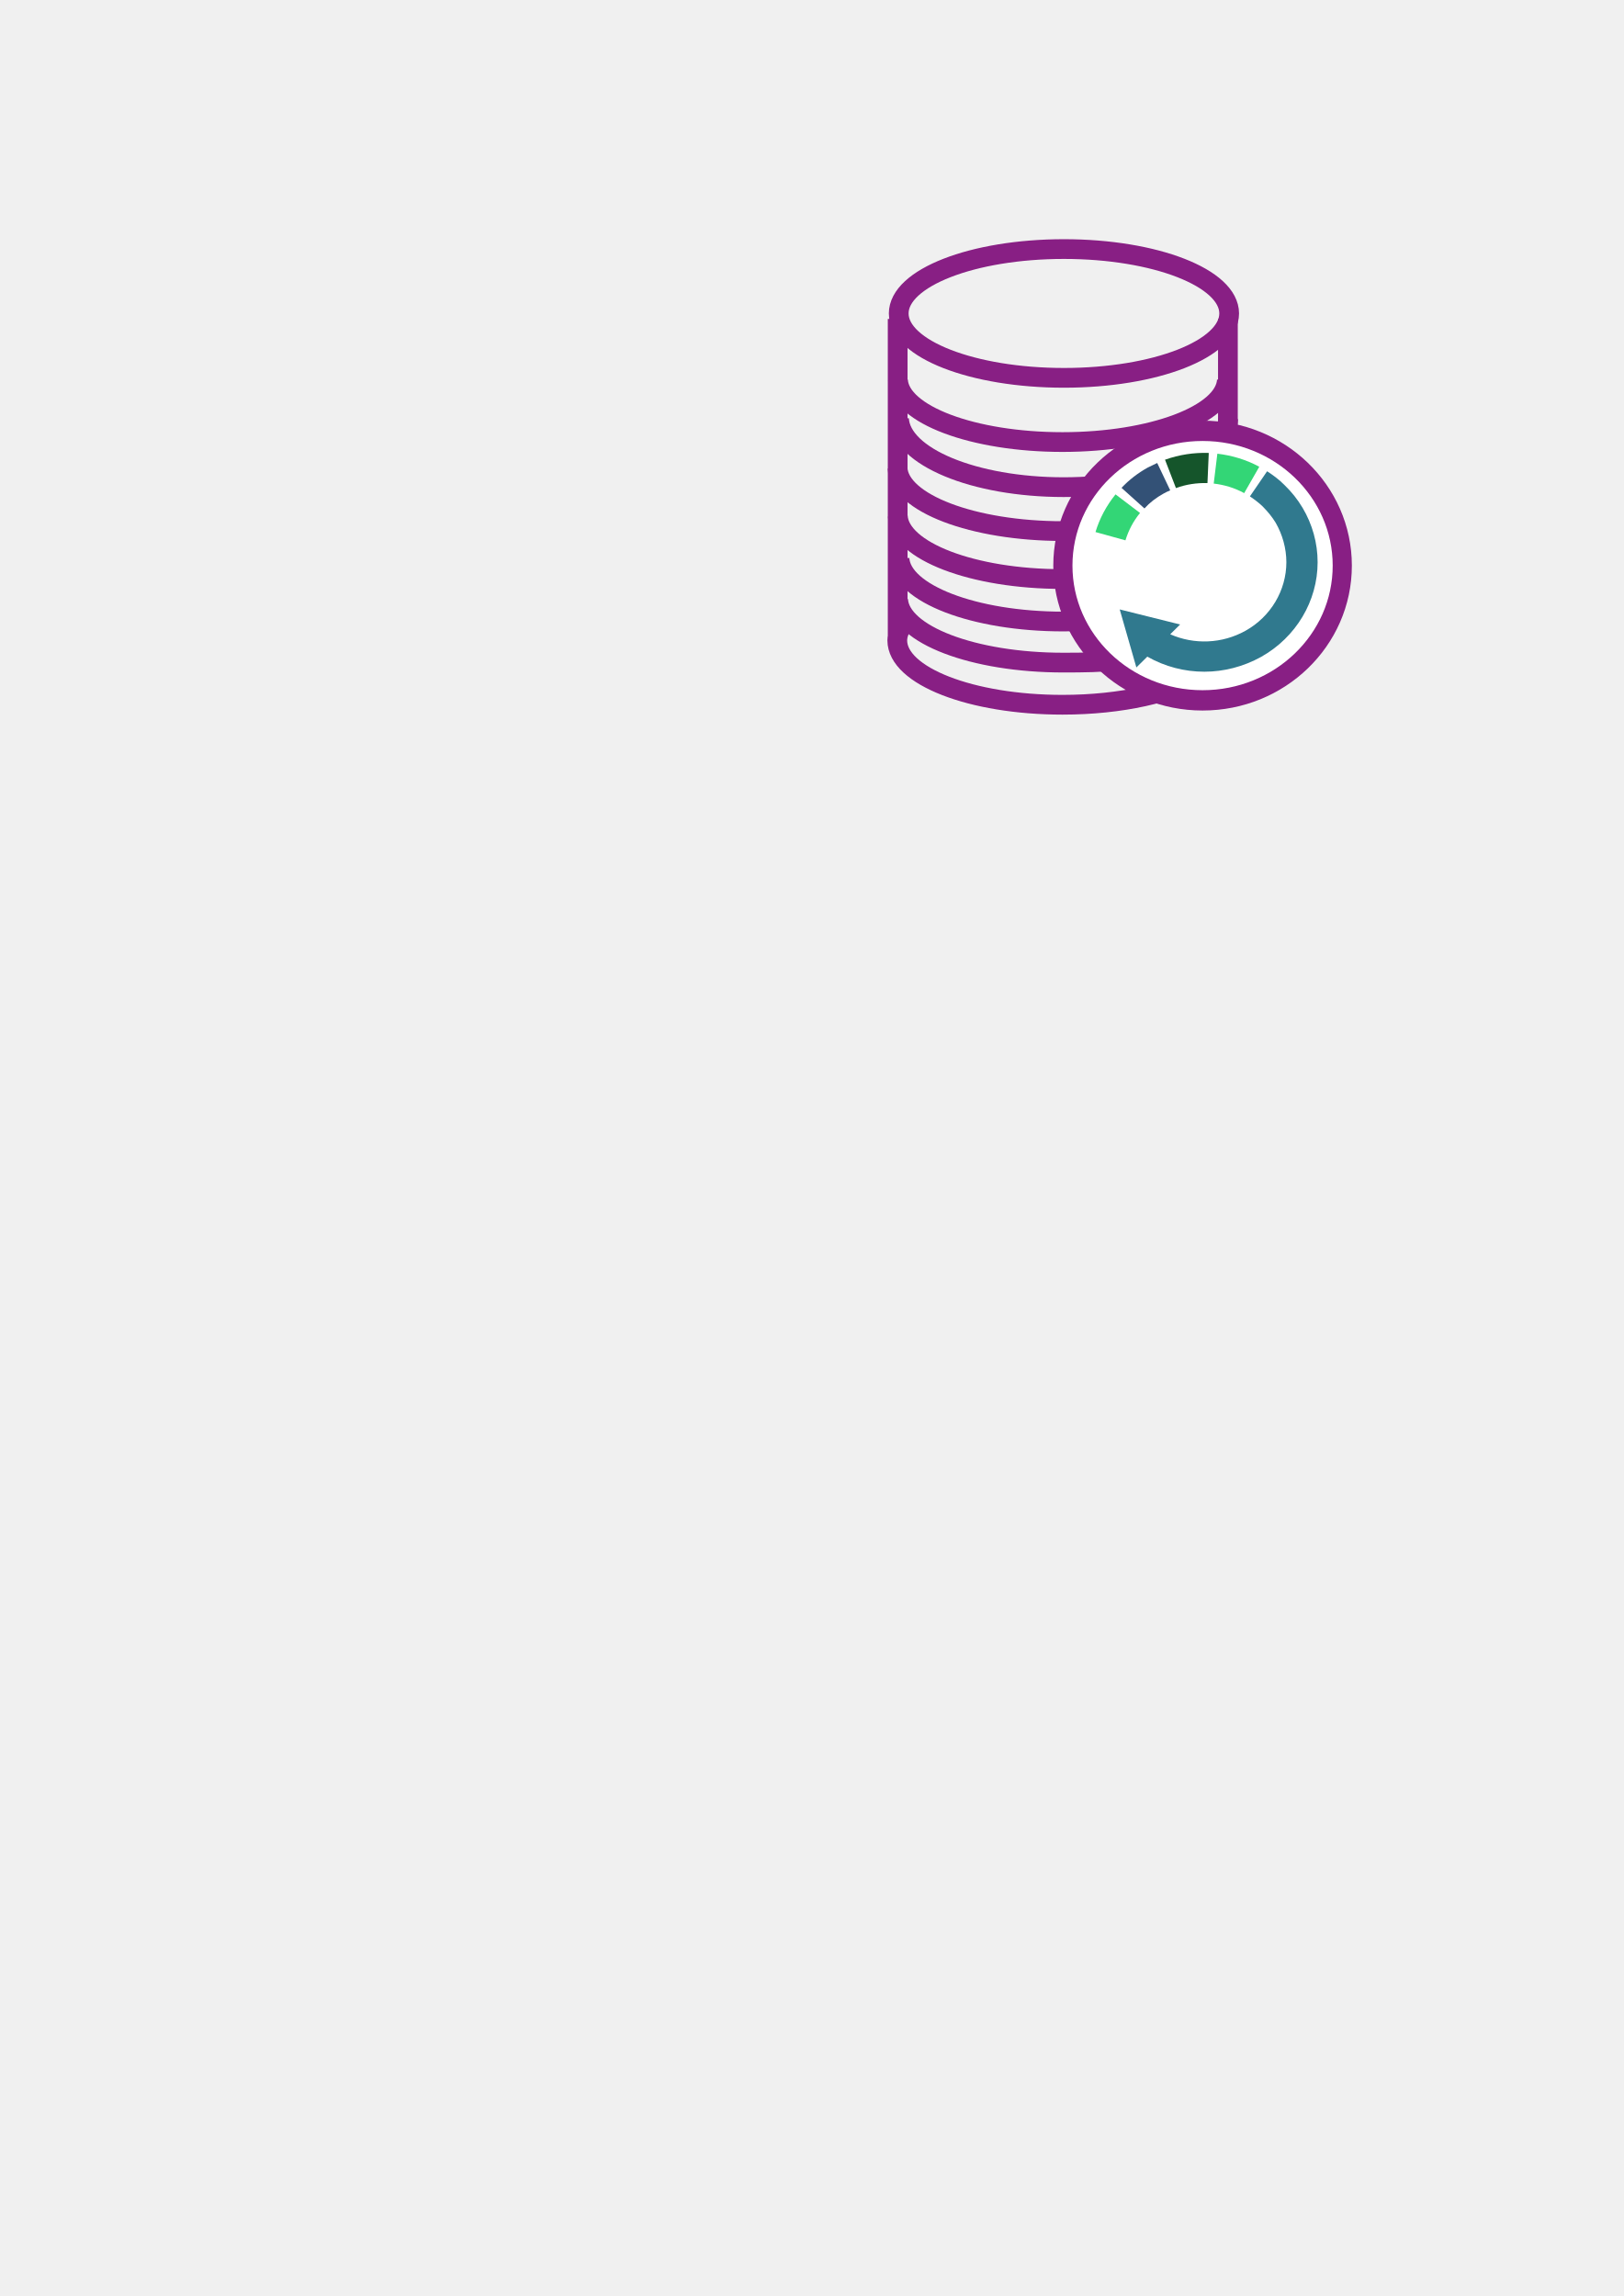
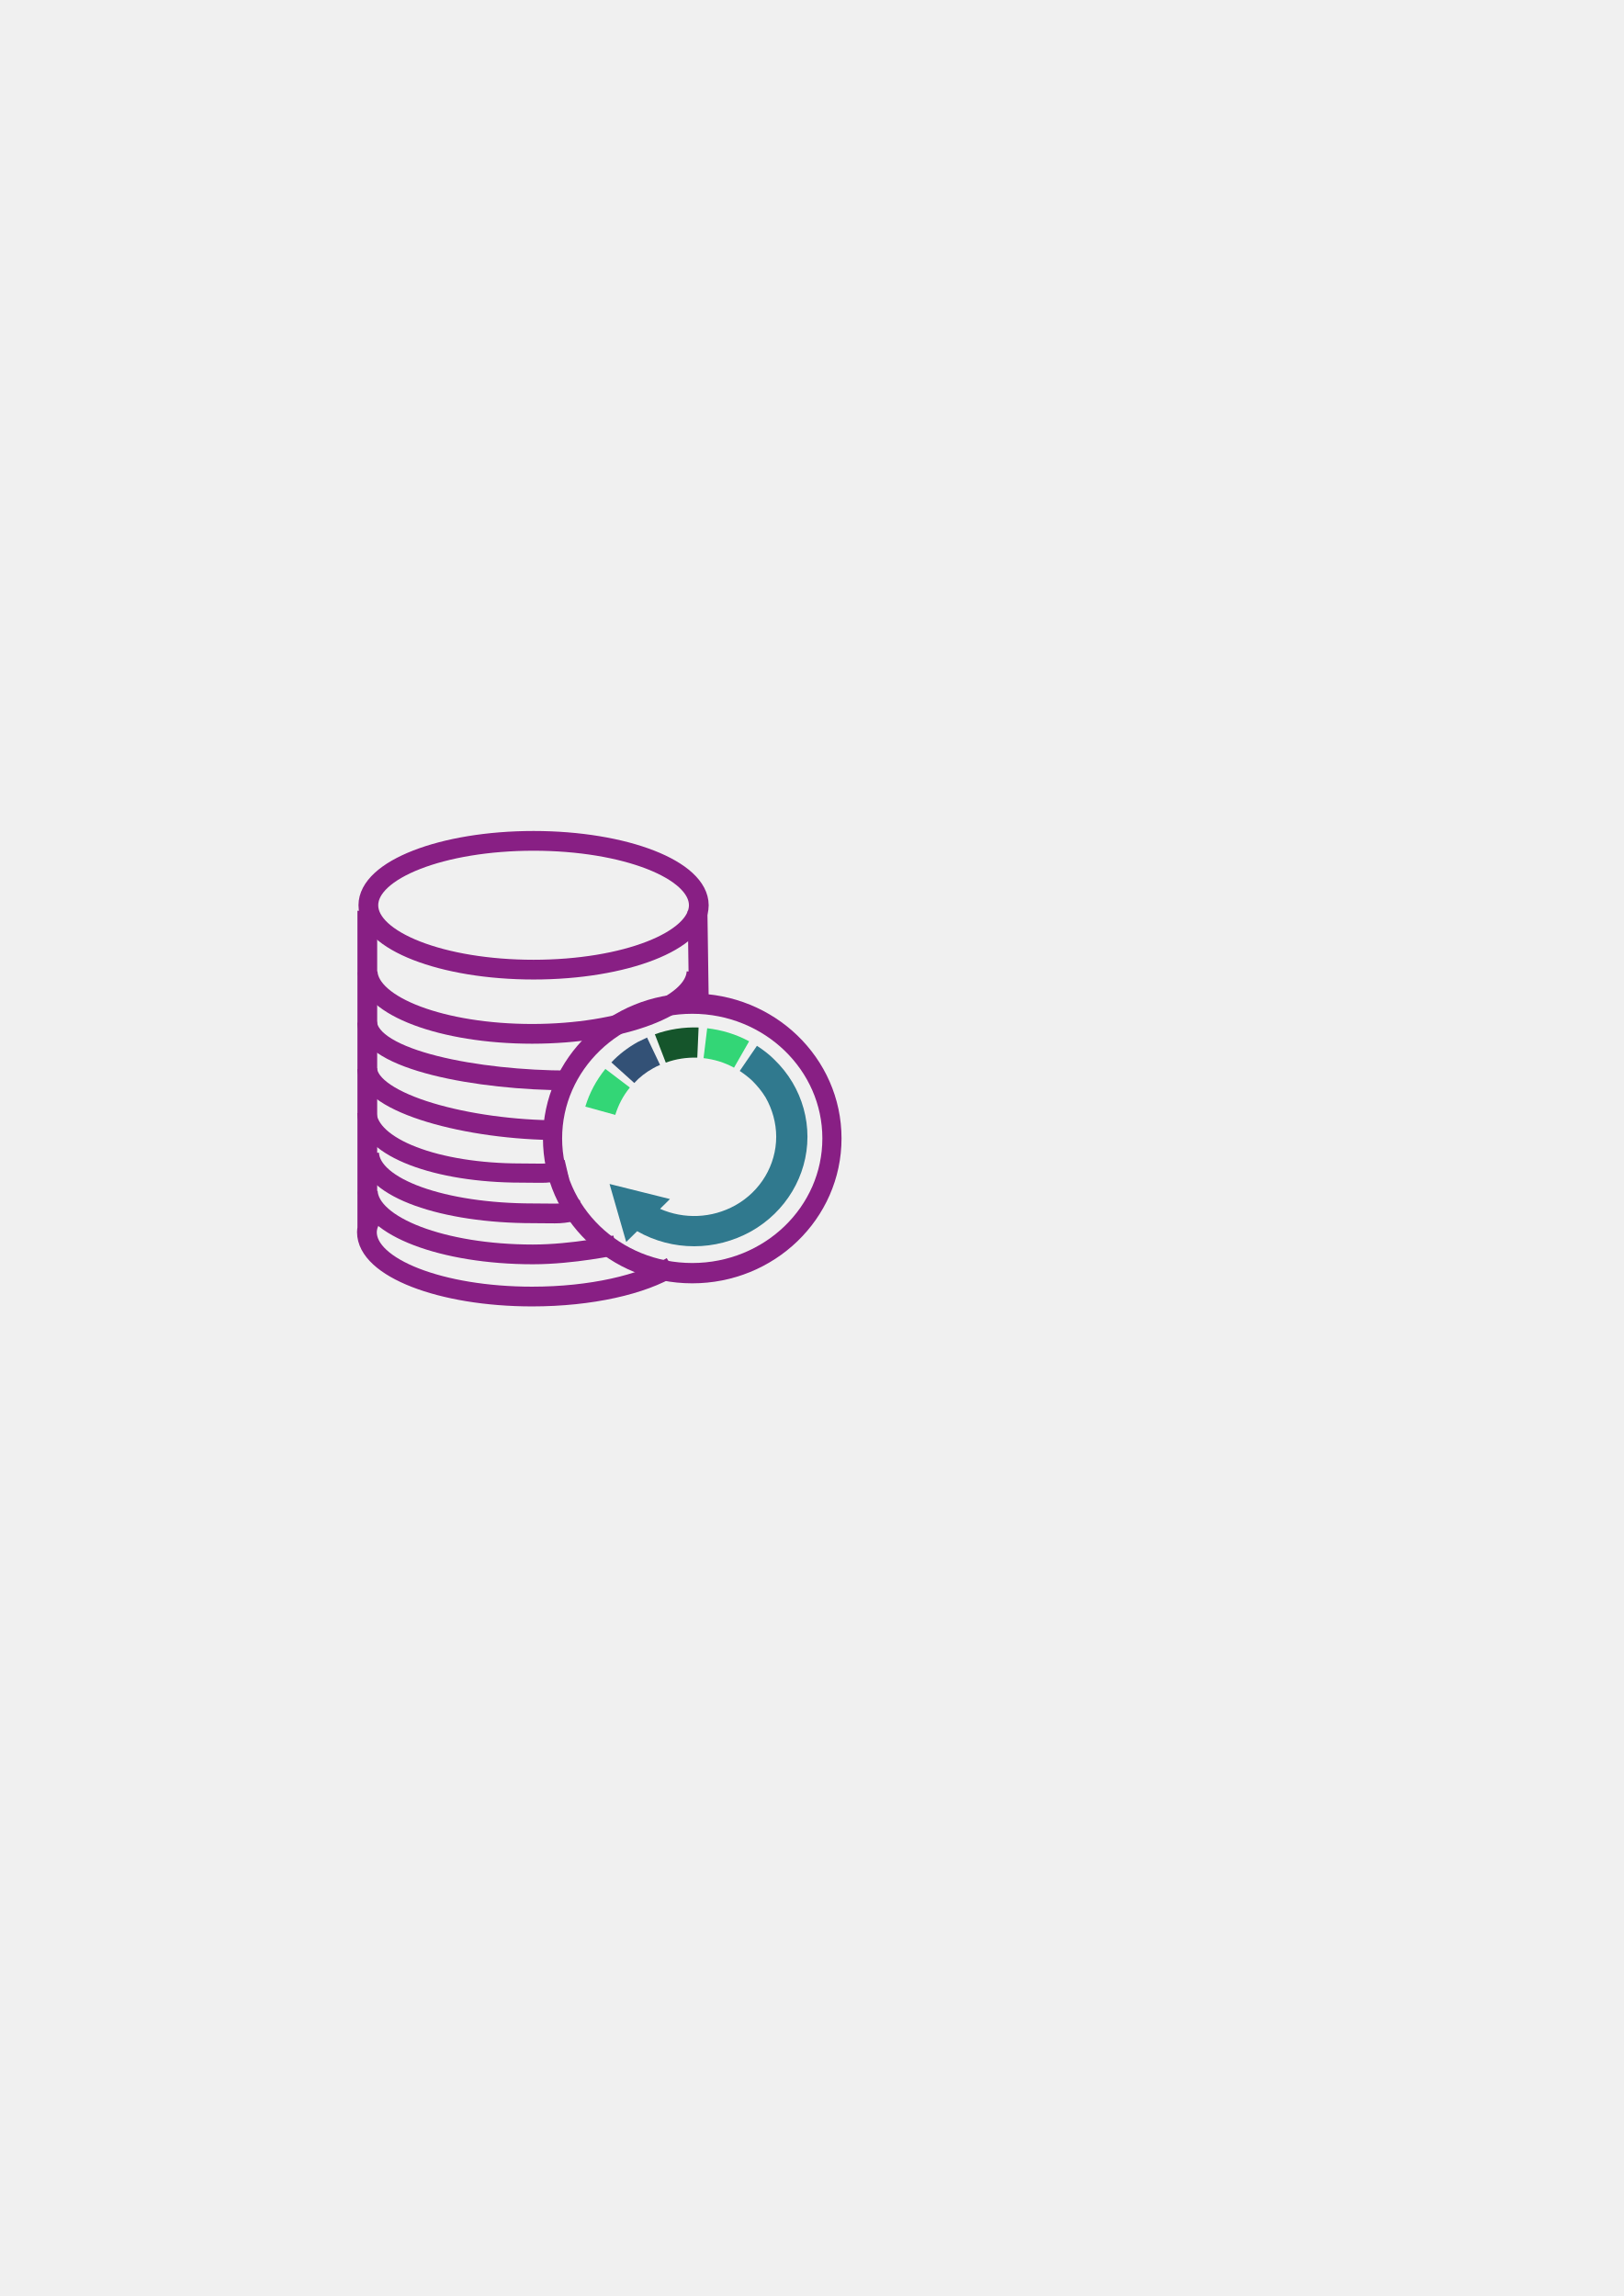
<svg xmlns="http://www.w3.org/2000/svg" width="210mm" height="297mm" viewBox="0 0 210 297" version="1.1" id="svg14112">
  <defs id="defs14106" />
  <g id="layer1">
    <g id="g975" transform="translate(-54.80718,17.51221)">
-       <g id="g1033">
-         <g style="stroke:#881f84;stroke-width:2.553;stroke-miterlimit:4;stroke-dasharray:none;stroke-opacity:1" id="g10448-7" transform="translate(74.50503,-30.86447)">
-           <g id="g10436-2" style="fill:none;fill-opacity:1;stroke:#881f84;stroke-width:2.553;stroke-miterlimit:4;stroke-dasharray:none;stroke-opacity:1">
-             <g style="fill:none;fill-opacity:1;stroke:#881f84;stroke-width:2.553;stroke-miterlimit:4;stroke-dasharray:none;stroke-opacity:1" id="g5598-9-8" transform="translate(84.31959,-87.6488)">
-               <path style="opacity:1;fill:none;fill-opacity:1;fill-rule:nonzero;stroke:#881f84;stroke-width:2.553;stroke-miterlimit:4;stroke-dasharray:none;stroke-dashoffset:0;stroke-opacity:1" d="m 12.082,142.257 v 40.444 h 0.173 c -0.141,0.376 -0.216,0.754 -0.224,1.134 -1.94e-4,4.6 9.567,8.329 21.369,8.329 7.608,0 14.288,-1.55 18.074,-3.884 m 3.319,-27.836 v -18.186" id="rect821-2-84-2" />
-               <ellipse cx="33.587" cy="141.548" rx="21.369" ry="8.329" style="opacity:1;fill:none;fill-opacity:1;fill-rule:nonzero;stroke:#881f84;stroke-width:2.553;stroke-miterlimit:4;stroke-dasharray:none;stroke-dashoffset:0;stroke-opacity:1" id="path829-9-81-9" />
-               <path id="path5008-5-0-9" d="m 12.141,178.562 c 0.248,4.528 9.733,8.149 21.353,8.151 5.215,-0.002 9.481,-0.099 13.711,-1.946" style="opacity:1;fill:none;fill-opacity:1;fill-rule:nonzero;stroke:#881f84;stroke-width:2.553;stroke-miterlimit:4;stroke-dasharray:none;stroke-dashoffset:0;stroke-opacity:1" />
-               <path id="path5008-6-3-6" d="m 12.314,173.245 c 0.246,4.529 9.653,8.151 21.177,8.153 3.74,-0.001 7.256,-0.384 10.308,-1.054" style="opacity:1;fill:none;fill-opacity:1;fill-rule:nonzero;stroke:#881f84;stroke-width:2.553;stroke-miterlimit:4;stroke-dasharray:none;stroke-dashoffset:0;stroke-opacity:1" />
-               <path id="path5008-2-0-0" d="m 12.097,167.751 c 0.247,4.529 9.703,8.151 21.287,8.153 2.822,-9.7e-4 5.517,-0.217 7.984,-0.608" style="opacity:1;fill:none;fill-opacity:1;fill-rule:nonzero;stroke:#881f84;stroke-width:2.553;stroke-miterlimit:4;stroke-dasharray:none;stroke-dashoffset:0;stroke-opacity:1" />
-               <path id="path5008-9-4-2" d="m 12.067,161.55 c 0.248,4.528 9.75,8.149 21.39,8.151 3.471,-0.001 6.751,-0.324 9.652,-0.897" style="opacity:1;fill:none;fill-opacity:1;fill-rule:nonzero;stroke:#881f84;stroke-width:2.553;stroke-miterlimit:4;stroke-dasharray:none;stroke-dashoffset:0;stroke-opacity:1" />
-               <path id="path5008-1-44-7" d="m 12.253,155.163 c 0.247,4.918 9.705,8.851 21.292,8.854 11.584,-0.004 21.038,-3.937 21.285,-8.854" style="opacity:1;fill:none;fill-opacity:1;fill-rule:nonzero;stroke:#881f84;stroke-width:2.553;stroke-miterlimit:4;stroke-dasharray:none;stroke-dashoffset:0;stroke-opacity:1" />
-               <path id="path5008-27-4-6" d="m 12.123,150.171 c 0.247,4.451 9.697,8.01 21.273,8.012 11.574,-0.004 21.02,-3.562 21.267,-8.012" style="opacity:1;fill:none;fill-opacity:1;fill-rule:nonzero;stroke:#881f84;stroke-width:2.553;stroke-miterlimit:4;stroke-dasharray:none;stroke-dashoffset:0;stroke-opacity:1" />
+       <g id="g945">
+         <g transform="translate(-65.98119,74.32143)" id="g924">
+           <path id="path2-3-3-6" style="fill:#15552b;fill-opacity:1;stroke-width:0.1;stroke-miterlimit:4;stroke-dasharray:none" d="m 210.973,44.976 0.168,-3.899 c -1.92,-0.065 -3.839,0.227 -5.658,0.877 l 1.415,3.671 c 1.313,-0.487 2.694,-0.682 4.075,-0.65 z" />
+           <path id="path4-3-2-7" style="fill:#335176;fill-opacity:1;stroke-width:0.1;stroke-miterlimit:4;stroke-dasharray:none" d="m 205.281,46.34 c 0.269,-0.162 0.573,-0.292 0.876,-0.422 l -1.684,-3.541 -1.212,0.585 c -1.28,0.715 -2.425,1.592 -3.402,2.632 l 2.964,2.664 c 0.674,-0.747 1.516,-1.397 2.459,-1.917 z" />
+           <path id="path6-3-1-5" style="fill:#33d676;fill-opacity:1;stroke-width:0.1;stroke-miterlimit:4;stroke-dasharray:none" d="m 202.25,48.842 -3.166,-2.404 c -1.179,1.462 -2.054,3.087 -2.593,4.873 l 3.873,1.072 c 0.404,-1.3 1.01,-2.469 1.886,-3.541 z" />
+           <path id="path8-8-5-3" style="fill:#33d676;fill-opacity:1;stroke-width:0.1;stroke-miterlimit:4;stroke-dasharray:none" d="m 217.675,42.864 c -1.684,-0.91 -3.503,-1.462 -5.422,-1.689 l -0.471,3.866 c 1.381,0.162 2.694,0.552 3.94,1.235 z" />
+           <path id="path10-6-9-5" style="fill:#30798e;fill-opacity:1;stroke-width:0.1;stroke-miterlimit:4;stroke-dasharray:none" d="m 223.266,48.16 c -0.64,-1.072 -1.415,-2.047 -2.324,-2.924 -0.674,-0.682 -1.448,-1.267 -2.256,-1.787 l -2.223,3.249 c 0.573,0.39 1.145,0.812 1.65,1.3 0.64,0.65 1.212,1.332 1.684,2.112 0.876,1.527 1.381,3.314 1.381,5.101 0,3.639 -2.021,7.05 -5.288,8.87 -3.031,1.689 -6.635,1.819 -9.733,0.455 l 1.28,-1.267 -7.813,-1.949 2.155,7.505 1.415,-1.397 c 2.29,1.3 4.816,1.949 7.376,1.949 2.526,0 5.052,-0.65 7.342,-1.917 4.513,-2.534 7.308,-7.213 7.308,-12.249 0,-2.469 -0.674,-4.906 -1.953,-7.05 z" />
+         </g>
+         <g style="fill:#ffffff;fill-opacity:0;stroke:#881f84;stroke-width:2.553;stroke-miterlimit:4;stroke-dasharray:none;stroke-opacity:1" id="g10448-8" transform="translate(5.910879,45.687)">
+           <g id="g10436-7" style="fill:#ffffff;fill-opacity:0;stroke:#881f84;stroke-width:2.553;stroke-miterlimit:4;stroke-dasharray:none;stroke-opacity:1">
+             <g style="fill:#ffffff;fill-opacity:0;stroke:#881f84;stroke-width:2.553;stroke-miterlimit:4;stroke-dasharray:none;stroke-opacity:1" id="g5598-9-0" transform="translate(84.31959,-87.6488)">
+               <path style="opacity:1;fill:#ffffff;fill-opacity:0;fill-rule:nonzero;stroke:#881f84;stroke-width:2.553;stroke-miterlimit:4;stroke-dasharray:none;stroke-dashoffset:0;stroke-opacity:1" d="m 12.082,142.257 v 40.444 h 0.173 c -0.141,0.376 -0.216,0.754 -0.224,1.134 -1.94e-4,4.6 9.567,8.329 21.369,8.329 7.608,0 14.288,-1.55 18.074,-3.884 m 3.508,-32.939 -0.189,-13.084" id="rect821-2-84-4" />
+               <ellipse cx="33.587" cy="141.548" rx="21.369" ry="8.329" style="opacity:1;fill:#ffffff;fill-opacity:0;fill-rule:nonzero;stroke:#881f84;stroke-width:2.553;stroke-miterlimit:4;stroke-dasharray:none;stroke-dashoffset:0;stroke-opacity:1" id="path829-9-81-8" />
+               <path id="path5008-5-0-0" d="m 12.141,178.562 c 0.248,4.528 9.733,8.149 21.353,8.151 5.215,-0.002 10.688,-1.19 10.688,-1.19" style="opacity:1;fill:#ffffff;fill-opacity:0;fill-rule:nonzero;stroke:#881f84;stroke-width:2.553;stroke-miterlimit:4;stroke-dasharray:none;stroke-dashoffset:0;stroke-opacity:1" />
+               <path id="path5008-6-3-4" d="m 12.314,173.623 c 0.246,4.529 9.653,7.773 21.177,7.775 3.74,-0.001 3.287,0.183 6.34,-0.487" style="opacity:1;fill:#ffffff;fill-opacity:0;fill-rule:nonzero;stroke:#881f84;stroke-width:2.553;stroke-miterlimit:4;stroke-dasharray:none;stroke-dashoffset:0;stroke-opacity:1" />
+               <path id="path5008-9-4-9" d="m 12.067,162.684 c 0.248,4.528 13.152,7.96 24.792,7.962" style="opacity:1;fill:#ffffff;fill-opacity:0;fill-rule:nonzero;stroke:#881f84;stroke-width:2.553;stroke-miterlimit:4;stroke-dasharray:none;stroke-dashoffset:0;stroke-opacity:1" />
+               <path id="path5008-1-44-6" d="m 12.064,156.675 c 0.247,4.918 14.43,7.528 26.017,7.531" style="opacity:1;fill:#ffffff;fill-opacity:0;fill-rule:nonzero;stroke:#881f84;stroke-width:2.553;stroke-miterlimit:4;stroke-dasharray:none;stroke-dashoffset:0;stroke-opacity:1" />
+               <path id="path5008-27-4-1" d="m 12.123,150.171 c 0.247,4.451 9.697,8.01 21.273,8.012 11.574,-0.004 21.02,-3.562 21.267,-8.012" style="opacity:1;fill:#ffffff;fill-opacity:0;fill-rule:nonzero;stroke:#881f84;stroke-width:2.553;stroke-miterlimit:4;stroke-dasharray:none;stroke-dashoffset:0;stroke-opacity:1" />
            </g>
          </g>
        </g>
-         <g transform="matrix(1.102809,0,0,1.169424,38.49009,-161.3157)" id="g1177-7" style="stroke:#881f84;stroke-width:2.248;stroke-miterlimit:4;stroke-dasharray:none;stroke-opacity:1">
-           <ellipse style="opacity:1;fill:#ffffff;fill-opacity:1;fill-rule:nonzero;stroke:#881f84;stroke-width:2.248;stroke-miterlimit:4;stroke-dasharray:none;stroke-dashoffset:0;stroke-opacity:1" id="path991-2" cx="155.83" cy="185.532" rx="16.384" ry="14.908" />
+         <g style="fill:#ffffff;fill-opacity:0;stroke:#881f84;stroke-width:2.248;stroke-miterlimit:4;stroke-dasharray:none;stroke-opacity:1" id="g1177-7-3" transform="matrix(1.102809,0,0,1.169424,-27.51337,-87.22067)">
+           <ellipse ry="14.908" rx="16.384" cy="185.532" cx="155.83" id="path991-2-6" style="opacity:1;fill:#ffffff;fill-opacity:0;fill-rule:nonzero;stroke:#881f84;stroke-width:2.248;stroke-miterlimit:4;stroke-dasharray:none;stroke-dashoffset:0;stroke-opacity:1" />
        </g>
-         <path d="m 210.973,44.976 0.168,-3.899 c -1.92,-0.065 -3.839,0.227 -5.658,0.877 l 1.415,3.671 c 1.313,-0.487 2.694,-0.682 4.075,-0.65 z" style="fill:#15552b;fill-opacity:1;stroke-width:0.1;stroke-miterlimit:4;stroke-dasharray:none" id="path2-3-3-6" />
-         <path d="m 205.281,46.34 c 0.269,-0.162 0.573,-0.292 0.876,-0.422 l -1.684,-3.541 -1.212,0.585 c -1.28,0.715 -2.425,1.592 -3.402,2.632 l 2.964,2.664 c 0.674,-0.747 1.516,-1.397 2.459,-1.917 z" style="fill:#335176;fill-opacity:1;stroke-width:0.1;stroke-miterlimit:4;stroke-dasharray:none" id="path4-3-2-7" />
-         <path d="m 202.25,48.842 -3.166,-2.404 c -1.179,1.462 -2.054,3.087 -2.593,4.873 l 3.873,1.072 c 0.404,-1.3 1.01,-2.469 1.886,-3.541 z" style="fill:#33d676;fill-opacity:1;stroke-width:0.1;stroke-miterlimit:4;stroke-dasharray:none" id="path6-3-1-5" />
-         <path d="m 217.675,42.864 c -1.684,-0.91 -3.503,-1.462 -5.422,-1.689 l -0.471,3.866 c 1.381,0.162 2.694,0.552 3.94,1.235 z" style="fill:#33d676;fill-opacity:1;stroke-width:0.1;stroke-miterlimit:4;stroke-dasharray:none" id="path8-8-5-3" />
-         <path d="m 223.266,48.16 c -0.64,-1.072 -1.415,-2.047 -2.324,-2.924 -0.674,-0.682 -1.448,-1.267 -2.256,-1.787 l -2.223,3.249 c 0.573,0.39 1.145,0.812 1.65,1.3 0.64,0.65 1.212,1.332 1.684,2.112 0.876,1.527 1.381,3.314 1.381,5.101 0,3.639 -2.021,7.05 -5.288,8.87 -3.031,1.689 -6.635,1.819 -9.733,0.455 l 1.28,-1.267 -7.813,-1.949 2.155,7.505 1.415,-1.397 c 2.29,1.3 4.816,1.949 7.376,1.949 2.526,0 5.052,-0.65 7.342,-1.917 4.513,-2.534 7.308,-7.213 7.308,-12.249 0,-2.469 -0.674,-4.906 -1.953,-7.05 z" style="fill:#30798e;fill-opacity:1;stroke-width:0.1;stroke-miterlimit:4;stroke-dasharray:none" id="path10-6-9-5" />
+         <path id="path5008-6-3-4-3" d="m 102.255,126.412 c 0.231,4.553 9.073,7.813 19.904,7.816 3.515,-10e-4 3.09,0.184 5.959,-0.49" style="opacity:1;fill:#ffffff;fill-opacity:0;fill-rule:nonzero;stroke:#881f84;stroke-width:2.482;stroke-miterlimit:4;stroke-dasharray:none;stroke-dashoffset:0;stroke-opacity:1" />
      </g>
    </g>
  </g>
</svg>
